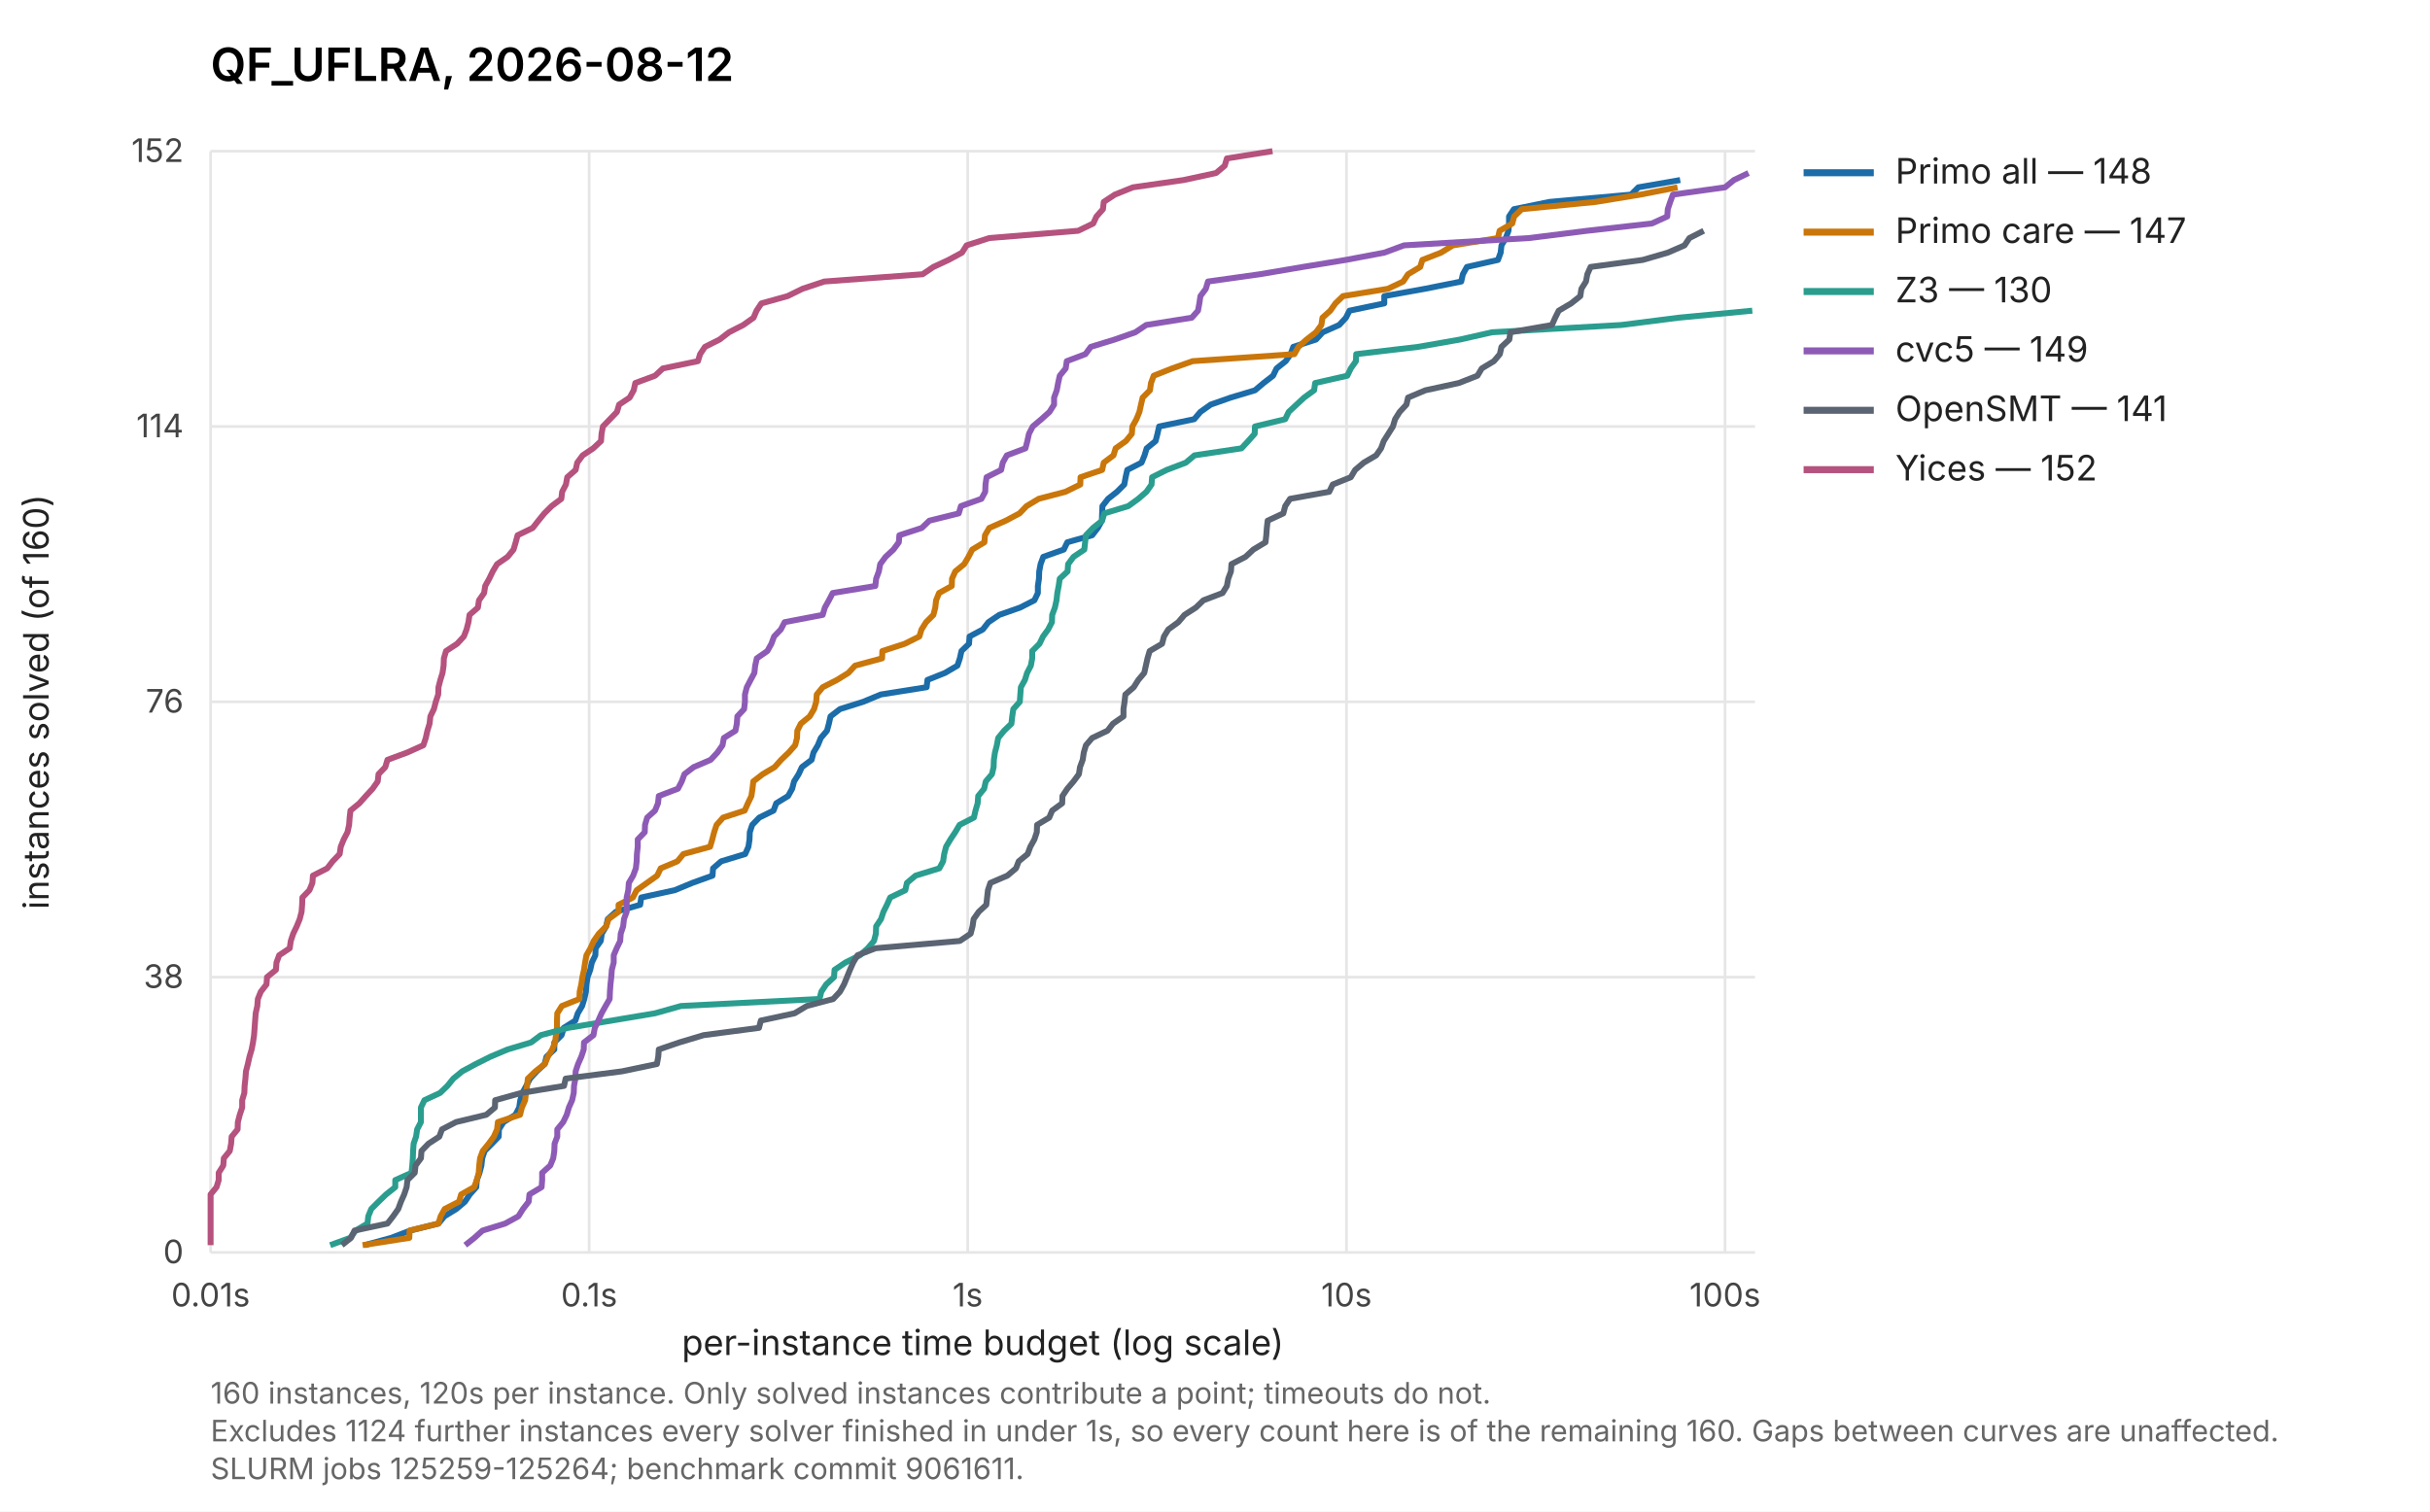
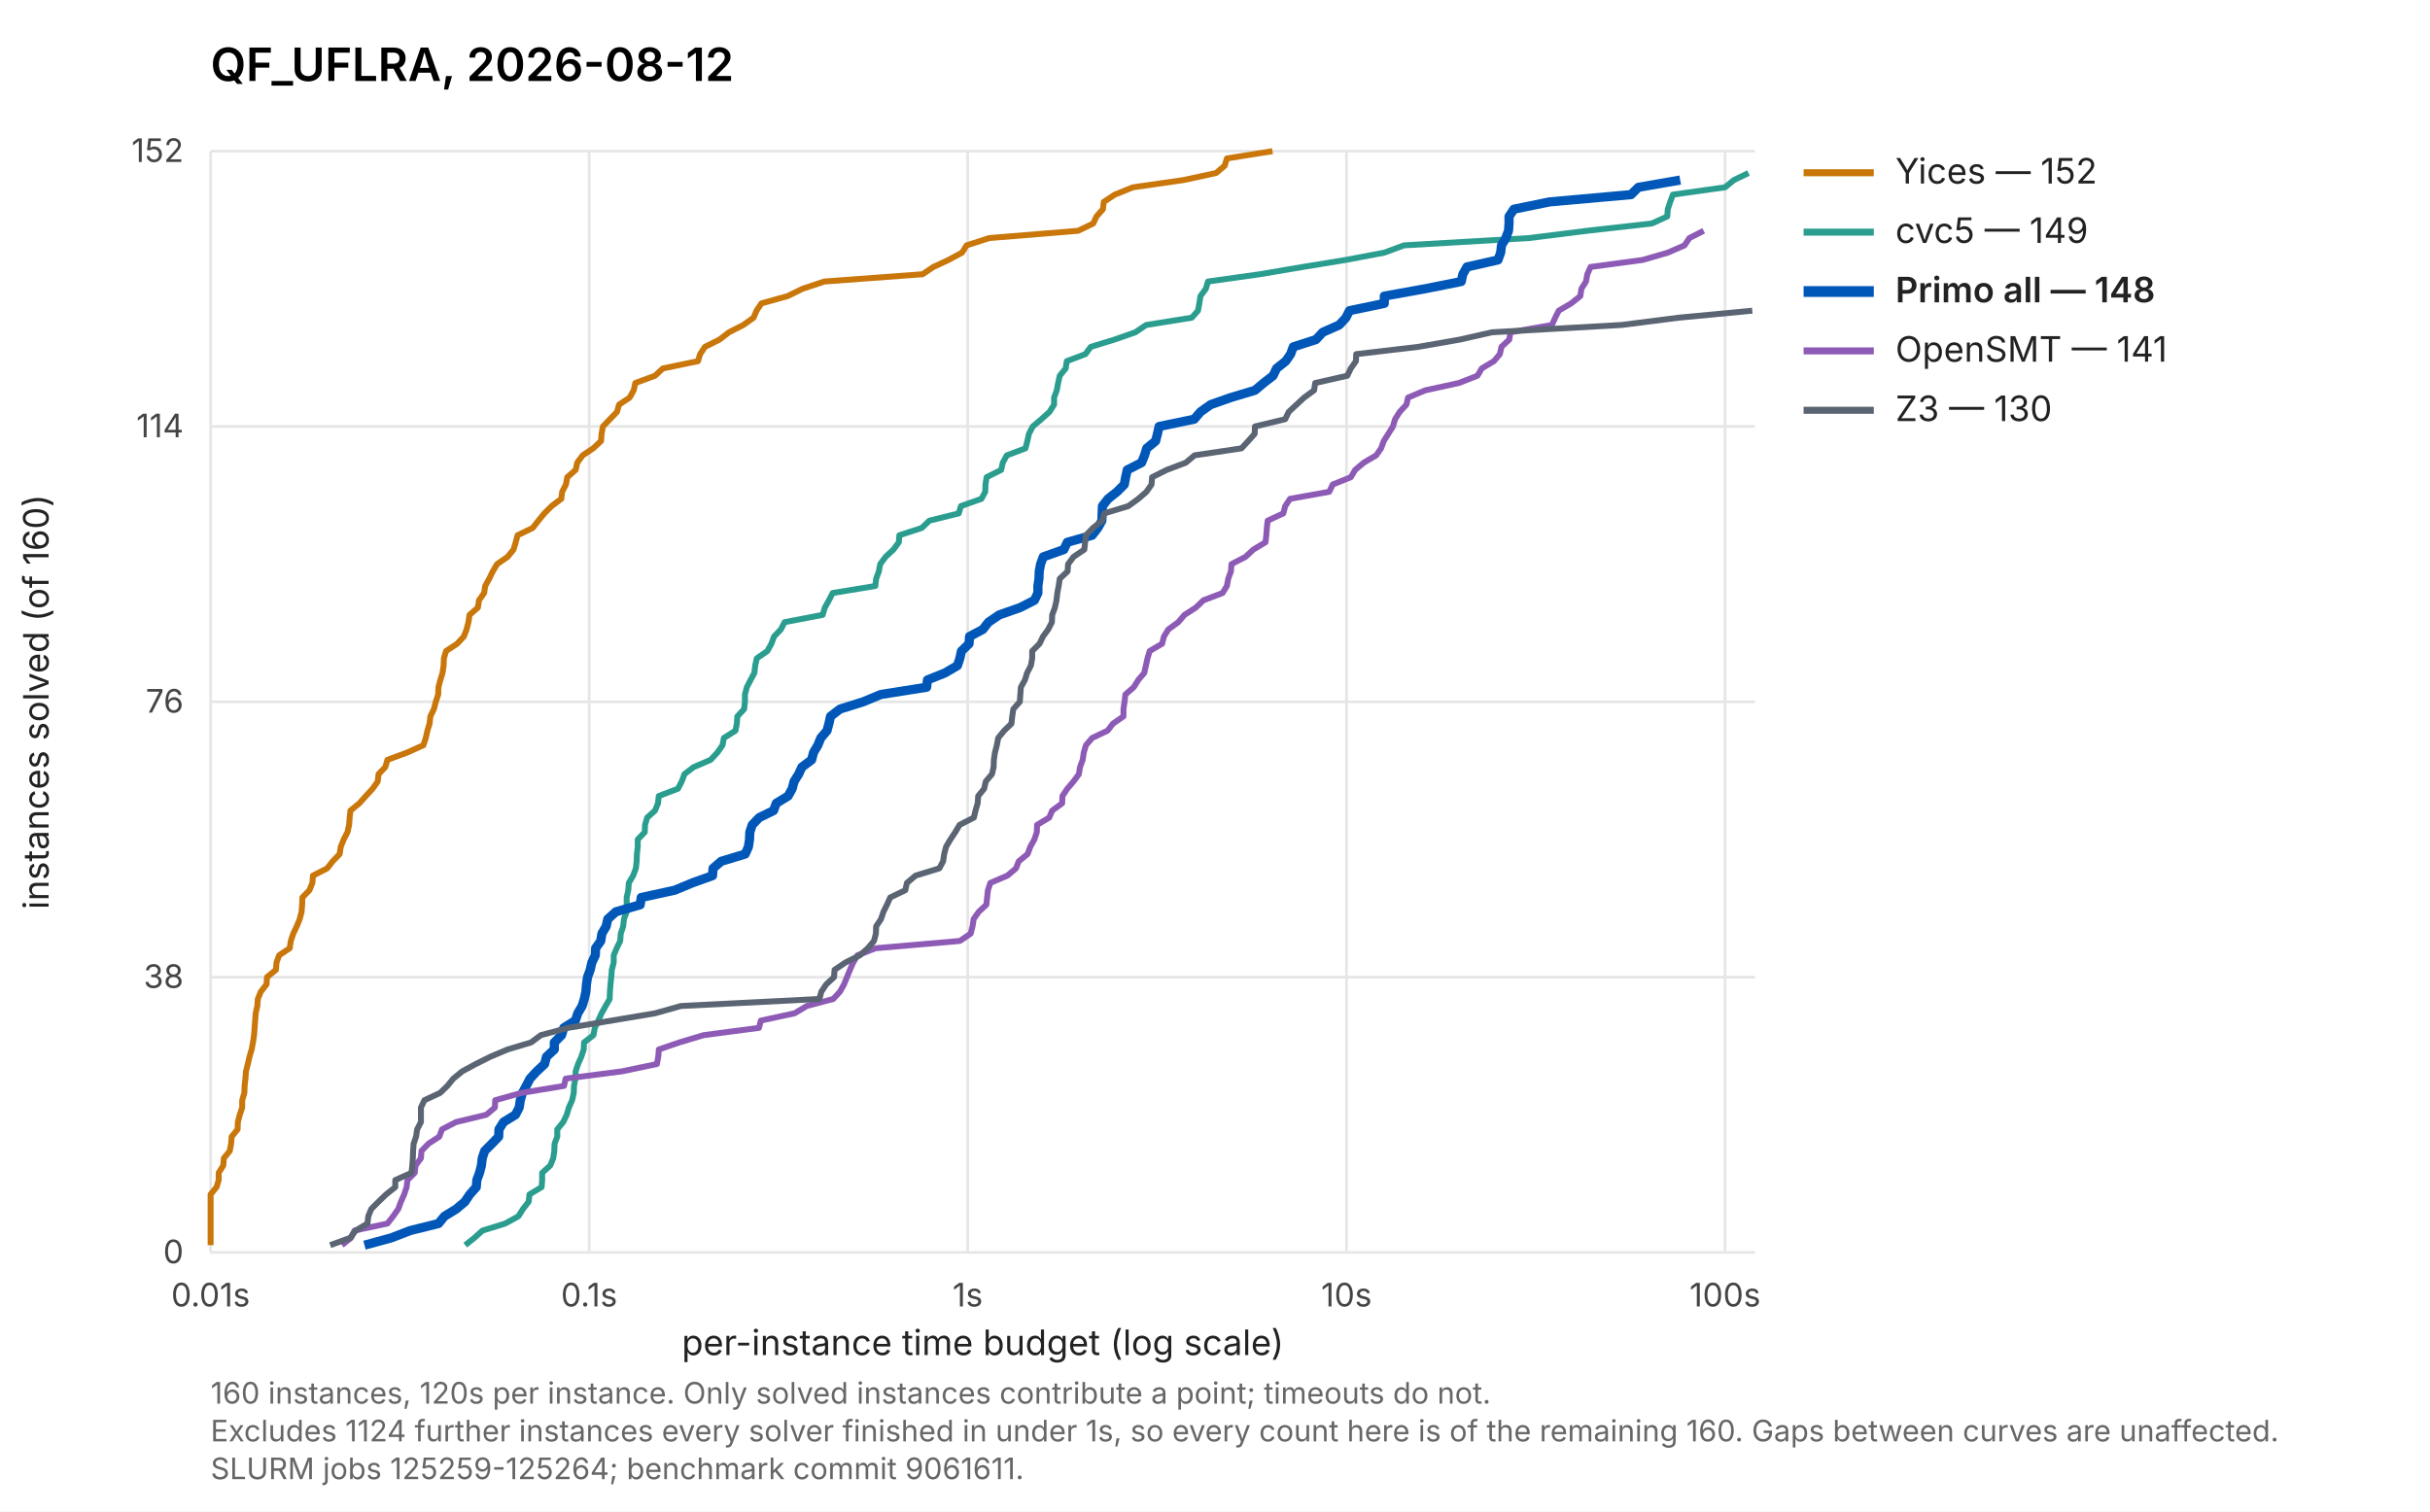
<svg xmlns="http://www.w3.org/2000/svg" width="900" height="560" viewBox="0 0 900 560" font-family="system-ui,-apple-system,sans-serif">
  <rect width="100%" height="100%" fill="#ffffff" />
  <text x="78" y="30" font-size="17" font-weight="600">QF_UFLRA, 2026-08-12</text>
  <line x1="78.0" y1="56" x2="78.0" y2="464" stroke="#e6e6e6" stroke-width="1" />
  <text x="78.0" y="484" font-size="12" text-anchor="middle" fill="#444">0.01s</text>
  <line x1="218.2" y1="56" x2="218.2" y2="464" stroke="#e6e6e6" stroke-width="1" />
  <text x="218.2" y="484" font-size="12" text-anchor="middle" fill="#444">0.1s</text>
  <line x1="358.4" y1="56" x2="358.4" y2="464" stroke="#e6e6e6" stroke-width="1" />
  <text x="358.4" y="484" font-size="12" text-anchor="middle" fill="#444">1s</text>
  <line x1="498.7" y1="56" x2="498.7" y2="464" stroke="#e6e6e6" stroke-width="1" />
  <text x="498.7" y="484" font-size="12" text-anchor="middle" fill="#444">10s</text>
  <line x1="638.9" y1="56" x2="638.9" y2="464" stroke="#e6e6e6" stroke-width="1" />
  <text x="638.9" y="484" font-size="12" text-anchor="middle" fill="#444">100s</text>
  <line x1="78" y1="464.0" x2="650" y2="464.0" stroke="#e6e6e6" stroke-width="1" />
  <text x="68" y="468.0" font-size="12" text-anchor="end" fill="#444">0</text>
  <line x1="78" y1="362.0" x2="650" y2="362.0" stroke="#e6e6e6" stroke-width="1" />
  <text x="68" y="366.0" font-size="12" text-anchor="end" fill="#444">38</text>
  <line x1="78" y1="260.0" x2="650" y2="260.0" stroke="#e6e6e6" stroke-width="1" />
  <text x="68" y="264.0" font-size="12" text-anchor="end" fill="#444">76</text>
  <line x1="78" y1="158.0" x2="650" y2="158.0" stroke="#e6e6e6" stroke-width="1" />
  <text x="68" y="162.0" font-size="12" text-anchor="end" fill="#444">114</text>
  <line x1="78" y1="56.0" x2="650" y2="56.0" stroke="#e6e6e6" stroke-width="1" />
  <text x="68" y="60.0" font-size="12" text-anchor="end" fill="#444">152</text>
  <text x="364" y="502" font-size="13" text-anchor="middle" fill="#222">per-instance time budget (log scale)</text>
  <text x="18" y="260" font-size="13" fill="#222" transform="rotate(-90 18 260)" text-anchor="middle">instances solved (of 160)</text>
-   <polyline points="135.0,461.3 144.9,458.6 151.9,455.9 162.4,453.3 164.6,450.6 169.0,447.9 172.2,445.2 174.0,442.5 176.4,439.8 176.6,437.2 177.6,434.5 178.3,431.8 178.6,429.1 179.5,426.4 182.2,423.7 184.7,421.1 184.8,418.4 186.5,415.7 190.9,413.0 192.3,410.3 192.7,407.6 193.5,404.9 194.9,402.3 196.3,399.6 198.8,396.9 201.7,394.2 202.4,391.5 205.3,388.8 205.3,386.2 208.0,383.5 208.8,380.8 213.1,378.1 214.0,375.4 215.6,372.7 216.4,370.1 217.0,367.4 217.2,364.7 217.6,362.0 218.6,359.3 219.2,356.6 220.5,353.9 220.6,351.3 222.5,348.6 222.9,345.9 224.5,343.2 225.1,340.5 228.1,337.8 237.1,335.2 237.5,332.5 249.9,329.8 256.4,327.1 263.9,324.4 264.1,321.7 267.1,319.1 276.0,316.4 277.2,313.7 277.6,311.0 277.7,308.3 278.6,305.6 281.2,302.9 286.5,300.3 287.5,297.6 291.9,294.9 293.4,292.2 294.1,289.5 295.8,286.8 297.0,284.2 300.6,281.5 301.3,278.8 302.9,276.1 304.0,273.4 306.3,270.7 307.0,268.1 307.6,265.4 311.1,262.7 319.7,260.0 326.2,257.3 343.2,254.6 343.5,251.9 350.0,249.3 354.6,246.6 355.5,243.9 356.1,241.2 358.9,238.5 359.1,235.8 364.0,233.2 366.1,230.5 370.1,227.8 377.8,225.1 383.1,222.4 384.4,219.7 384.4,217.1 384.8,214.4 384.9,211.7 385.4,209.0 386.4,206.3 394.0,203.6 395.3,200.9 404.5,198.3 406.6,195.6 408.1,192.9 408.2,190.2 408.3,187.5 410.4,184.8 413.7,182.2 416.4,179.5 416.9,176.8 417.5,174.1 422.8,171.4 423.9,168.7 424.7,166.1 428.0,163.4 428.7,160.7 429.3,158.0 442.3,155.3 444.6,152.6 448.4,149.9 455.8,147.3 464.8,144.6 468.0,141.9 471.5,139.2 472.8,136.5 476.2,133.8 478.0,131.2 479.0,128.5 487.4,125.8 489.9,123.1 496.0,120.4 498.5,117.7 499.8,115.1 512.7,112.4 512.7,109.7 527.7,107.0 541.2,104.3 541.8,101.6 543.3,98.9 554.8,96.3 555.8,93.6 556.1,90.9 557.7,88.2 558.7,85.5 558.9,82.8 558.9,80.2 560.7,77.5 573.9,74.8 604.1,72.1 606.8,69.4 622.3,66.7" fill="none" stroke="#1b6ca8" stroke-width="2.2" stroke-linejoin="round" />
-   <line x1="668" y1="64" x2="694" y2="64" stroke="#1b6ca8" stroke-width="2.6" />
-   <text x="702" y="68" font-size="13" fill="#222">Primo all — 148</text>
-   <polyline points="134.3,461.3 151.6,458.6 151.7,455.9 162.4,453.3 163.2,450.6 164.7,447.9 170.0,445.2 170.8,442.5 175.6,439.8 176.6,437.2 177.3,434.5 177.5,431.8 177.8,429.1 178.8,426.4 181.0,423.7 182.9,421.1 184.1,418.4 184.4,415.7 192.6,413.0 193.3,410.3 194.5,407.6 194.8,404.9 195.2,402.3 195.5,399.6 198.3,396.9 201.8,394.2 202.9,391.5 204.5,388.8 205.6,386.2 205.9,383.5 206.3,380.8 206.3,378.1 206.4,375.4 208.1,372.7 214.6,370.1 214.7,367.4 215.3,364.7 215.7,362.0 216.3,359.3 216.7,356.6 217.2,353.9 218.7,351.3 219.9,348.6 221.8,345.9 224.5,343.2 225.4,340.5 229.1,337.8 229.1,335.2 234.4,332.5 235.8,329.8 239.6,327.1 243.4,324.4 244.7,321.7 250.9,319.1 253.1,316.4 263.0,313.7 263.8,311.0 264.5,308.3 265.4,305.6 267.8,302.9 275.8,300.3 277.0,297.6 278.3,294.9 278.7,292.2 279.0,289.5 282.5,286.8 286.9,284.2 289.3,281.5 292.1,278.8 294.5,276.1 295.2,273.4 295.3,270.7 296.6,268.1 299.9,265.4 301.5,262.7 302.3,260.0 302.5,257.3 304.7,254.6 310.0,251.9 314.2,249.3 316.7,246.6 326.7,243.9 326.8,241.2 335.1,238.5 340.5,235.8 341.3,233.2 343.0,230.5 345.7,227.8 346.4,225.1 346.7,222.4 347.8,219.7 352.5,217.1 352.6,214.4 353.8,211.7 357.1,209.0 358.7,206.3 360.1,203.6 364.6,200.9 364.8,198.3 366.4,195.6 372.5,192.9 377.6,190.2 380.2,187.5 384.7,184.8 394.6,182.2 400.1,179.5 400.2,176.8 408.2,174.1 408.8,171.4 412.4,168.7 413.2,166.1 417.0,163.4 419.2,160.7 419.4,158.0 420.9,155.3 422.0,152.6 422.6,149.9 423.2,147.3 425.9,144.6 426.3,141.9 427.3,139.2 434.1,136.5 441.7,133.8 479.4,131.2 480.9,128.5 483.9,125.8 487.4,123.1 489.4,120.4 489.8,117.7 492.7,115.1 494.6,112.4 497.4,109.7 514.0,107.0 519.7,104.3 521.5,101.6 526.0,98.9 526.8,96.3 533.7,93.6 538.1,90.9 554.8,88.2 555.4,85.5 560.1,82.8 560.8,80.2 563.6,77.5 591.0,74.8 607.5,72.1 621.3,69.4" fill="none" stroke="#c9760a" stroke-width="2.2" stroke-linejoin="round" />
-   <line x1="668" y1="86" x2="694" y2="86" stroke="#c9760a" stroke-width="2.6" />
-   <text x="702" y="90" font-size="13" fill="#222">Primo care — 147</text>
-   <polyline points="122.3,461.3 129.7,458.6 131.7,455.9 136.1,453.3 136.4,450.6 137.5,447.9 140.2,445.2 143.0,442.5 146.4,439.8 146.4,437.2 152.4,434.5 152.7,431.8 152.9,429.1 153.0,426.4 153.2,423.7 154.1,421.1 154.5,418.4 155.9,415.7 155.9,413.0 155.9,410.3 157.2,407.6 163.0,404.9 165.7,402.3 167.9,399.6 171.2,396.9 176.2,394.2 181.6,391.5 188.0,388.8 196.7,386.2 200.3,383.5 210.4,380.8 226.5,378.1 242.6,375.4 252.2,372.7 303.5,370.1 304.2,367.4 306.0,364.7 308.9,362.0 309.1,359.3 313.1,356.6 318.5,353.9 321.4,351.3 323.7,348.6 324.4,345.9 324.5,343.2 326.3,340.5 327.2,337.8 328.5,335.2 329.7,332.5 335.3,329.8 335.9,327.1 339.1,324.4 347.9,321.7 349.3,319.1 349.7,316.4 350.4,313.7 352.0,311.0 353.8,308.3 355.4,305.6 360.7,302.9 361.3,300.3 362.1,297.6 362.3,294.9 364.5,292.2 365.1,289.5 367.4,286.8 368.0,284.2 368.1,281.5 368.5,278.8 369.2,276.1 369.7,273.4 371.9,270.7 374.6,268.1 374.9,265.4 375.3,262.7 377.7,260.0 377.9,257.3 378.1,254.6 379.6,251.9 380.4,249.3 381.8,246.6 382.3,243.9 382.3,241.2 385.0,238.5 386.3,235.8 388.2,233.2 389.6,230.5 389.7,227.8 390.7,225.1 391.3,222.4 391.6,219.7 392.1,217.1 392.5,214.4 395.4,211.7 395.6,209.0 397.6,206.3 401.6,203.6 401.9,200.9 402.2,198.3 404.8,195.6 408.2,192.9 409.0,190.2 417.9,187.5 421.6,184.8 424.6,182.2 426.5,179.5 426.7,176.8 432.1,174.1 439.2,171.4 442.4,168.7 459.8,166.1 462.3,163.4 464.7,160.7 464.8,158.0 476.0,155.3 477.3,152.6 480.2,149.9 483.0,147.3 486.7,144.6 487.1,141.9 499.0,139.2 500.3,136.5 502.2,133.8 502.3,131.2 525.3,128.5 540.7,125.8 552.6,123.1 600.5,120.4 621.7,117.7 649.0,115.1" fill="none" stroke="#2a9d8f" stroke-width="2.2" stroke-linejoin="round" />
-   <line x1="668" y1="108" x2="694" y2="108" stroke="#2a9d8f" stroke-width="2.6" />
-   <text x="702" y="112" font-size="13" fill="#222">Z3 — 130</text>
-   <polyline points="172.3,461.3 175.7,458.6 178.7,455.9 187.1,453.3 192.0,450.6 193.7,447.9 195.8,445.2 196.1,442.5 200.6,439.8 200.8,437.2 200.8,434.5 203.8,431.8 204.9,429.1 205.3,426.4 205.4,423.7 206.4,421.1 206.4,418.4 208.6,415.7 209.9,413.0 210.7,410.3 211.9,407.6 212.5,404.9 212.6,402.3 213.1,399.6 213.2,396.9 214.1,394.2 215.3,391.5 216.2,388.8 216.3,386.2 219.8,383.5 220.3,380.8 221.6,378.1 222.8,375.4 224.3,372.7 225.8,370.1 225.9,367.4 226.1,364.7 226.4,362.0 226.6,359.3 227.3,356.6 227.3,353.9 228.4,351.3 229.7,348.6 229.9,345.9 230.8,343.2 231.1,340.5 232.1,337.8 232.1,335.2 232.1,332.5 232.7,329.8 232.9,327.1 234.5,324.4 235.5,321.7 235.8,319.1 235.9,316.4 236.2,313.7 236.2,311.0 238.8,308.3 238.9,305.6 239.7,302.9 242.6,300.3 243.7,297.6 244.0,294.9 251.1,292.2 252.5,289.5 253.5,286.8 256.9,284.2 263.2,281.5 265.7,278.8 267.6,276.1 268.1,273.4 272.4,270.7 272.9,268.1 273.1,265.4 275.6,262.7 275.9,260.0 275.9,257.3 276.6,254.6 278.0,251.9 279.4,249.3 279.7,246.6 280.3,243.9 284.2,241.2 285.7,238.5 286.7,235.8 289.2,233.2 290.6,230.5 304.7,227.8 305.5,225.1 307.0,222.4 308.4,219.7 324.2,217.1 324.5,214.4 325.5,211.7 326.0,209.0 328.0,206.3 330.9,203.6 332.9,200.9 333.1,198.3 341.4,195.6 344.2,192.9 355.1,190.2 355.9,187.5 363.5,184.8 364.9,182.2 365.0,179.5 365.4,176.8 370.8,174.1 371.4,171.4 372.9,168.7 379.8,166.1 380.5,163.4 381.1,160.7 382.5,158.0 385.7,155.3 388.7,152.6 390.4,149.9 390.4,147.3 391.4,144.6 391.9,141.9 392.5,139.2 394.7,136.5 395.1,133.8 402.0,131.2 404.0,128.5 412.8,125.8 420.5,123.1 424.5,120.4 441.4,117.7 443.7,115.1 444.2,112.4 444.6,109.7 446.6,107.0 447.4,104.3 466.6,101.6 482.5,98.9 498.4,96.3 512.7,93.6 520.0,90.9 566.3,88.2 587.8,85.5 611.8,82.8 617.5,80.2 617.7,77.5 618.6,74.8 619.6,72.1 638.9,69.4 642.2,66.7 647.6,64.1" fill="none" stroke="#8d5bb5" stroke-width="2.2" stroke-linejoin="round" />
+   <polyline points="78.0,461.3 78.0,458.6 78.0,455.9 78.0,453.3 78.0,450.6 78.0,447.9 78.0,445.2 78.0,442.5 80.2,439.8 81.0,437.2 81.0,434.5 82.7,431.8 82.9,429.1 85.1,426.4 85.6,423.7 85.8,421.1 88.0,418.4 88.1,415.7 88.8,413.0 89.7,410.3 89.7,407.6 90.5,404.9 90.6,402.3 90.9,399.6 91.1,396.9 91.8,394.2 92.4,391.5 93.2,388.8 93.7,386.2 94.1,383.5 94.3,380.8 94.5,378.1 94.7,375.4 95.3,372.7 95.5,370.1 96.6,367.4 98.7,364.7 98.9,362.0 102.2,359.3 102.4,356.6 103.4,353.9 107.3,351.3 107.7,348.6 108.6,345.9 109.9,343.2 111.0,340.5 111.7,337.8 111.9,335.2 112.0,332.5 114.6,329.8 115.7,327.1 115.9,324.4 121.2,321.7 123.2,319.1 125.8,316.4 126.2,313.7 127.3,311.0 128.7,308.3 129.3,305.6 129.5,302.9 129.8,300.3 133.1,297.6 135.5,294.9 138.0,292.2 139.9,289.5 140.2,286.8 142.7,284.2 143.5,281.5 150.8,278.8 156.8,276.1 157.7,273.4 158.3,270.7 159.1,268.1 159.4,265.4 160.7,262.7 161.4,260.0 162.3,257.3 162.4,254.6 163.1,251.9 163.9,249.3 164.3,246.6 164.4,243.9 165.2,241.2 169.3,238.5 171.8,235.8 172.8,233.2 173.5,230.5 173.9,227.8 177.0,225.1 177.4,222.4 179.3,219.7 179.7,217.1 181.2,214.4 182.5,211.7 184.1,209.0 188.0,206.3 190.2,203.6 191.0,200.9 191.7,198.3 197.3,195.6 199.4,192.9 201.6,190.2 204.3,187.5 207.9,184.8 208.2,182.2 209.6,179.5 210.1,176.8 213.2,174.1 213.8,171.4 215.8,168.7 219.7,166.1 222.6,163.4 222.8,160.7 223.3,158.0 225.9,155.3 228.5,152.6 229.3,149.9 233.2,147.3 234.7,144.6 235.3,141.9 242.6,139.2 245.5,136.5 258.5,133.8 259.3,131.2 261.1,128.5 266.5,125.8 270.0,123.1 275.3,120.4 279.1,117.7 280.2,115.1 282.0,112.4 291.7,109.7 297.2,107.0 305.3,104.3 341.7,101.6 345.7,98.9 351.3,96.3 356.3,93.6 358.0,90.9 366.4,88.2 399.3,85.5 404.9,82.8 406.1,80.2 408.5,77.5 408.8,74.8 412.9,72.1 419.6,69.4 438.4,66.7 450.4,64.1 453.6,61.4 454.4,58.7 471.3,56.0" fill="none" stroke="#c9760a" stroke-width="2.2" stroke-linejoin="round" />
+   <line x1="668" y1="64" x2="694" y2="64" stroke="#c9760a" stroke-width="2.6" />
+   <text x="702" y="68" font-size="13" fill="#222">Yices — 152</text>
+   <polyline points="172.3,461.3 175.7,458.6 178.7,455.9 187.1,453.3 192.0,450.6 193.7,447.9 195.8,445.2 196.1,442.5 200.6,439.8 200.8,437.2 200.8,434.5 203.8,431.8 204.9,429.1 205.3,426.4 205.4,423.7 206.4,421.1 206.4,418.4 208.6,415.7 209.9,413.0 210.7,410.3 211.9,407.6 212.5,404.9 212.6,402.3 213.1,399.6 213.2,396.9 214.1,394.2 215.3,391.5 216.2,388.8 216.3,386.2 219.8,383.5 220.3,380.8 221.6,378.1 222.8,375.4 224.3,372.7 225.8,370.1 225.9,367.4 226.1,364.7 226.4,362.0 226.6,359.3 227.3,356.6 227.3,353.9 228.4,351.3 229.7,348.6 229.9,345.9 230.8,343.2 231.1,340.5 232.1,337.8 232.1,335.2 232.1,332.5 232.7,329.8 232.9,327.1 234.5,324.4 235.5,321.7 235.8,319.1 235.9,316.4 236.2,313.7 236.2,311.0 238.8,308.3 238.9,305.6 239.7,302.9 242.6,300.3 243.7,297.6 244.0,294.9 251.1,292.2 252.5,289.5 253.5,286.8 256.9,284.2 263.2,281.5 265.7,278.8 267.6,276.1 268.1,273.4 272.4,270.7 272.9,268.1 273.1,265.4 275.6,262.7 275.9,260.0 275.9,257.3 276.6,254.6 278.0,251.9 279.4,249.3 279.7,246.6 280.3,243.9 284.2,241.2 285.7,238.5 286.7,235.8 289.2,233.2 290.6,230.5 304.7,227.8 305.5,225.1 307.0,222.4 308.4,219.7 324.2,217.1 324.5,214.4 325.5,211.7 326.0,209.0 328.0,206.3 330.9,203.6 332.9,200.9 333.1,198.3 341.4,195.6 344.2,192.9 355.1,190.2 355.9,187.5 363.5,184.8 364.9,182.2 365.0,179.5 365.4,176.8 370.8,174.1 371.4,171.4 372.9,168.7 379.8,166.1 380.5,163.4 381.1,160.7 382.5,158.0 385.7,155.3 388.7,152.6 390.4,149.9 390.4,147.3 391.4,144.6 391.9,141.9 392.5,139.2 394.7,136.5 395.1,133.8 402.0,131.2 404.0,128.5 412.8,125.8 420.5,123.1 424.5,120.4 441.4,117.7 443.7,115.1 444.2,112.4 444.6,109.7 446.6,107.0 447.4,104.3 466.6,101.6 482.5,98.9 498.4,96.3 512.7,93.6 520.0,90.9 566.3,88.2 587.8,85.5 611.8,82.8 617.5,80.2 617.7,77.5 618.6,74.8 619.6,72.1 638.9,69.4 642.2,66.7 647.6,64.1" fill="none" stroke="#2a9d8f" stroke-width="2.2" stroke-linejoin="round" />
+   <line x1="668" y1="86" x2="694" y2="86" stroke="#2a9d8f" stroke-width="2.6" />
+   <text x="702" y="90" font-size="13" fill="#222">cvc5 — 149</text>
+   <polyline points="135.0,461.3 144.9,458.6 151.9,455.9 162.4,453.3 164.6,450.6 169.0,447.9 172.2,445.2 174.0,442.5 176.4,439.8 176.6,437.2 177.6,434.5 178.3,431.8 178.6,429.1 179.5,426.4 182.2,423.7 184.7,421.1 184.8,418.4 186.5,415.7 190.9,413.0 192.3,410.3 192.7,407.6 193.5,404.9 194.9,402.3 196.3,399.6 198.8,396.9 201.7,394.2 202.4,391.5 205.3,388.8 205.3,386.2 208.0,383.5 208.8,380.8 213.1,378.1 214.0,375.4 215.6,372.7 216.4,370.1 217.0,367.4 217.2,364.7 217.6,362.0 218.6,359.3 219.2,356.6 220.5,353.9 220.6,351.3 222.5,348.6 222.9,345.9 224.5,343.2 225.1,340.5 228.1,337.8 237.1,335.2 237.5,332.5 249.9,329.8 256.4,327.1 263.9,324.4 264.1,321.7 267.1,319.1 276.0,316.4 277.2,313.7 277.6,311.0 277.7,308.3 278.6,305.6 281.2,302.9 286.5,300.3 287.5,297.6 291.9,294.9 293.4,292.2 294.1,289.5 295.8,286.8 297.0,284.2 300.6,281.5 301.3,278.8 302.9,276.1 304.0,273.4 306.3,270.7 307.0,268.1 307.6,265.4 311.1,262.7 319.7,260.0 326.2,257.3 343.2,254.6 343.5,251.9 350.0,249.3 354.6,246.6 355.5,243.9 356.1,241.2 358.9,238.5 359.1,235.8 364.0,233.2 366.1,230.5 370.1,227.8 377.8,225.1 383.1,222.4 384.4,219.7 384.4,217.1 384.8,214.4 384.9,211.7 385.4,209.0 386.4,206.3 394.0,203.6 395.3,200.9 404.5,198.3 406.6,195.6 408.1,192.9 408.2,190.2 408.3,187.5 410.4,184.8 413.7,182.2 416.4,179.5 416.9,176.8 417.5,174.1 422.8,171.4 423.9,168.7 424.7,166.1 428.0,163.4 428.7,160.7 429.3,158.0 442.3,155.3 444.6,152.6 448.4,149.9 455.8,147.3 464.8,144.6 468.0,141.9 471.5,139.2 472.8,136.5 476.2,133.8 478.0,131.2 479.0,128.5 487.4,125.8 489.9,123.1 496.0,120.4 498.5,117.7 499.8,115.1 512.7,112.4 512.7,109.7 527.7,107.0 541.2,104.3 541.8,101.6 543.3,98.9 554.8,96.3 555.8,93.6 556.1,90.9 557.7,88.2 558.7,85.5 558.9,82.8 558.9,80.2 560.7,77.5 573.9,74.8 604.1,72.1 606.8,69.4 622.3,66.7" fill="none" stroke="#0057b8" stroke-width="3.4" stroke-linejoin="round" />
+   <line x1="668" y1="108" x2="694" y2="108" stroke="#0057b8" stroke-width="4.0" />
+   <text x="702" y="112" font-size="13" fill="#222" font-weight="600">Primo all — 148</text>
+   <polyline points="126.6,461.3 130.0,458.6 131.3,455.9 143.5,453.3 145.6,450.6 147.5,447.9 148.5,445.2 149.7,442.5 150.6,439.8 150.9,437.2 153.6,434.5 153.9,431.8 155.9,429.1 156.1,426.4 158.7,423.7 162.7,421.1 163.7,418.4 168.9,415.7 180.1,413.0 183.3,410.3 183.4,407.6 193.1,404.9 208.9,402.3 209.5,399.6 230.4,396.9 243.3,394.2 243.8,391.5 244.0,388.8 251.6,386.2 260.6,383.5 281.1,380.8 281.8,378.1 294.3,375.4 298.8,372.7 308.6,370.1 311.1,367.4 312.6,364.7 313.7,362.0 314.8,359.3 316.0,356.6 317.6,353.9 324.3,351.3 355.5,348.6 359.5,345.9 360.2,343.2 360.6,340.5 362.5,337.8 365.3,335.2 365.6,332.5 365.9,329.8 366.8,327.1 373.1,324.4 376.3,321.7 377.3,319.1 380.6,316.4 381.6,313.7 383.1,311.0 384.0,308.3 384.1,305.6 388.6,302.9 389.7,300.3 393.4,297.6 393.5,294.9 395.3,292.2 397.6,289.5 399.6,286.8 400.0,284.2 401.0,281.5 401.4,278.8 402.2,276.1 404.5,273.4 410.2,270.7 412.2,268.1 416.1,265.4 416.1,262.7 416.5,260.0 416.8,257.3 419.9,254.6 421.6,251.9 423.8,249.3 424.4,246.6 425.0,243.9 425.8,241.2 430.4,238.5 431.1,235.8 432.7,233.2 436.4,230.5 438.7,227.8 442.9,225.1 445.7,222.4 452.8,219.7 454.4,217.1 454.9,214.4 455.9,211.7 456.1,209.0 461.3,206.3 464.2,203.6 468.7,200.9 469.0,198.3 469.2,195.6 469.5,192.9 475.3,190.2 476.0,187.5 477.8,184.8 492.3,182.2 493.6,179.5 500.3,176.8 501.9,174.1 505.1,171.4 509.7,168.7 511.5,166.1 512.5,163.4 514.2,160.7 515.9,158.0 516.7,155.3 518.4,152.6 520.9,149.9 521.5,147.3 527.9,144.6 540.3,141.9 547.2,139.2 548.8,136.5 553.3,133.8 555.5,131.2 556.1,128.5 559.0,125.8 559.4,123.1 574.8,120.4 576.0,117.7 577.3,115.1 581.9,112.4 585.3,109.7 585.7,107.0 587.4,104.3 587.9,101.6 589.1,98.9 608.4,96.3 617.7,93.6 623.9,90.9 625.7,88.2 631.0,85.5" fill="none" stroke="#8d5bb5" stroke-width="2.2" stroke-linejoin="round" />
  <line x1="668" y1="130" x2="694" y2="130" stroke="#8d5bb5" stroke-width="2.6" />
-   <text x="702" y="134" font-size="13" fill="#222">cvc5 — 149</text>
-   <polyline points="126.6,461.3 130.0,458.6 131.3,455.9 143.5,453.3 145.6,450.6 147.5,447.9 148.5,445.2 149.7,442.5 150.6,439.8 150.9,437.2 153.6,434.5 153.9,431.8 155.9,429.1 156.1,426.4 158.7,423.7 162.7,421.1 163.7,418.4 168.9,415.7 180.1,413.0 183.3,410.3 183.4,407.6 193.1,404.9 208.9,402.3 209.5,399.6 230.4,396.9 243.3,394.2 243.8,391.5 244.0,388.8 251.6,386.2 260.6,383.5 281.1,380.8 281.8,378.1 294.3,375.4 298.8,372.7 308.6,370.1 311.1,367.4 312.6,364.7 313.7,362.0 314.8,359.3 316.0,356.6 317.6,353.9 324.3,351.3 355.5,348.6 359.5,345.9 360.2,343.2 360.6,340.5 362.5,337.8 365.3,335.2 365.6,332.5 365.9,329.8 366.8,327.1 373.1,324.4 376.3,321.7 377.3,319.1 380.6,316.4 381.6,313.7 383.1,311.0 384.0,308.3 384.1,305.6 388.6,302.9 389.7,300.3 393.4,297.6 393.5,294.9 395.3,292.2 397.6,289.5 399.6,286.8 400.0,284.2 401.0,281.5 401.4,278.8 402.2,276.1 404.5,273.4 410.2,270.7 412.2,268.1 416.1,265.4 416.1,262.7 416.5,260.0 416.8,257.3 419.9,254.6 421.6,251.9 423.8,249.3 424.4,246.6 425.0,243.9 425.8,241.2 430.4,238.5 431.1,235.8 432.7,233.2 436.4,230.5 438.7,227.8 442.9,225.1 445.7,222.4 452.8,219.7 454.4,217.1 454.9,214.4 455.9,211.7 456.1,209.0 461.3,206.3 464.2,203.6 468.7,200.9 469.0,198.3 469.2,195.6 469.5,192.9 475.3,190.2 476.0,187.5 477.8,184.8 492.3,182.2 493.6,179.5 500.3,176.8 501.9,174.1 505.1,171.4 509.7,168.7 511.5,166.1 512.5,163.4 514.2,160.7 515.9,158.0 516.7,155.3 518.4,152.6 520.9,149.9 521.5,147.3 527.9,144.6 540.3,141.9 547.2,139.2 548.8,136.5 553.3,133.8 555.5,131.2 556.1,128.5 559.0,125.8 559.4,123.1 574.8,120.4 576.0,117.7 577.3,115.1 581.9,112.4 585.3,109.7 585.7,107.0 587.4,104.3 587.9,101.6 589.1,98.9 608.4,96.3 617.7,93.6 623.9,90.9 625.7,88.2 631.0,85.5" fill="none" stroke="#5a6472" stroke-width="2.2" stroke-linejoin="round" />
+   <text x="702" y="134" font-size="13" fill="#222">OpenSMT — 141</text>
+   <polyline points="122.3,461.3 129.7,458.6 131.7,455.9 136.1,453.3 136.4,450.6 137.5,447.9 140.2,445.2 143.0,442.5 146.4,439.8 146.4,437.2 152.4,434.5 152.7,431.8 152.9,429.1 153.0,426.4 153.2,423.7 154.1,421.1 154.5,418.4 155.9,415.7 155.9,413.0 155.9,410.3 157.2,407.6 163.0,404.9 165.7,402.3 167.9,399.6 171.2,396.9 176.2,394.2 181.6,391.5 188.0,388.8 196.7,386.2 200.3,383.5 210.4,380.8 226.5,378.1 242.6,375.4 252.2,372.7 303.5,370.1 304.2,367.4 306.0,364.7 308.9,362.0 309.1,359.3 313.1,356.6 318.5,353.9 321.4,351.3 323.7,348.6 324.4,345.9 324.5,343.2 326.3,340.5 327.2,337.8 328.5,335.2 329.7,332.5 335.3,329.8 335.9,327.1 339.1,324.4 347.9,321.7 349.3,319.1 349.7,316.4 350.4,313.7 352.0,311.0 353.8,308.3 355.4,305.6 360.7,302.9 361.3,300.3 362.1,297.6 362.3,294.9 364.5,292.2 365.1,289.5 367.4,286.8 368.0,284.2 368.1,281.5 368.5,278.8 369.2,276.1 369.7,273.4 371.9,270.7 374.6,268.1 374.9,265.4 375.3,262.7 377.7,260.0 377.9,257.3 378.1,254.6 379.6,251.9 380.4,249.3 381.8,246.6 382.3,243.9 382.3,241.2 385.0,238.5 386.3,235.8 388.2,233.2 389.6,230.5 389.7,227.8 390.7,225.1 391.3,222.4 391.6,219.7 392.1,217.1 392.5,214.4 395.4,211.7 395.6,209.0 397.6,206.3 401.6,203.6 401.9,200.9 402.2,198.3 404.8,195.6 408.2,192.9 409.0,190.2 417.9,187.5 421.6,184.8 424.6,182.2 426.5,179.5 426.7,176.8 432.1,174.1 439.2,171.4 442.4,168.7 459.8,166.1 462.3,163.4 464.7,160.7 464.8,158.0 476.0,155.3 477.3,152.6 480.2,149.9 483.0,147.3 486.7,144.6 487.1,141.9 499.0,139.2 500.3,136.5 502.2,133.8 502.3,131.2 525.3,128.5 540.7,125.8 552.6,123.1 600.5,120.4 621.7,117.7 649.0,115.1" fill="none" stroke="#5a6472" stroke-width="2.2" stroke-linejoin="round" />
  <line x1="668" y1="152" x2="694" y2="152" stroke="#5a6472" stroke-width="2.6" />
-   <text x="702" y="156" font-size="13" fill="#222">OpenSMT — 141</text>
-   <polyline points="78.0,461.3 78.0,458.6 78.0,455.9 78.0,453.3 78.0,450.6 78.0,447.9 78.0,445.2 78.0,442.5 80.2,439.8 81.0,437.2 81.0,434.5 82.7,431.8 82.9,429.1 85.1,426.4 85.6,423.7 85.8,421.1 88.0,418.4 88.1,415.7 88.8,413.0 89.7,410.3 89.7,407.6 90.5,404.9 90.6,402.3 90.9,399.6 91.1,396.9 91.8,394.2 92.4,391.5 93.2,388.8 93.7,386.2 94.1,383.5 94.3,380.8 94.5,378.1 94.7,375.4 95.3,372.7 95.5,370.1 96.6,367.4 98.7,364.7 98.9,362.0 102.2,359.3 102.4,356.6 103.4,353.9 107.3,351.3 107.7,348.6 108.6,345.9 109.9,343.2 111.0,340.5 111.7,337.8 111.9,335.2 112.0,332.5 114.6,329.8 115.7,327.1 115.9,324.4 121.2,321.7 123.2,319.1 125.8,316.4 126.2,313.7 127.3,311.0 128.7,308.3 129.3,305.6 129.5,302.9 129.8,300.3 133.1,297.6 135.5,294.9 138.0,292.2 139.9,289.5 140.2,286.8 142.7,284.2 143.5,281.5 150.8,278.8 156.8,276.1 157.7,273.4 158.3,270.7 159.1,268.1 159.4,265.4 160.7,262.7 161.4,260.0 162.3,257.3 162.4,254.6 163.1,251.9 163.9,249.3 164.3,246.6 164.4,243.9 165.2,241.2 169.3,238.5 171.8,235.8 172.8,233.2 173.5,230.5 173.9,227.8 177.0,225.1 177.4,222.4 179.3,219.7 179.7,217.1 181.2,214.4 182.5,211.7 184.1,209.0 188.0,206.3 190.2,203.6 191.0,200.9 191.7,198.3 197.3,195.6 199.4,192.9 201.6,190.2 204.3,187.5 207.9,184.8 208.2,182.2 209.6,179.5 210.1,176.8 213.2,174.1 213.8,171.4 215.8,168.7 219.7,166.1 222.6,163.4 222.8,160.7 223.3,158.0 225.9,155.3 228.5,152.6 229.3,149.9 233.2,147.3 234.7,144.6 235.3,141.9 242.6,139.2 245.5,136.5 258.5,133.8 259.3,131.2 261.1,128.5 266.5,125.8 270.0,123.1 275.3,120.4 279.1,117.7 280.2,115.1 282.0,112.4 291.7,109.7 297.2,107.0 305.3,104.3 341.7,101.6 345.7,98.9 351.3,96.3 356.3,93.6 358.0,90.9 366.4,88.2 399.3,85.5 404.9,82.8 406.1,80.2 408.5,77.5 408.8,74.8 412.9,72.1 419.6,69.4 438.4,66.7 450.4,64.1 453.6,61.4 454.4,58.7 471.3,56.0" fill="none" stroke="#b5527d" stroke-width="2.2" stroke-linejoin="round" />
-   <line x1="668" y1="174" x2="694" y2="174" stroke="#b5527d" stroke-width="2.6" />
-   <text x="702" y="178" font-size="13" fill="#222">Yices — 152</text>
+   <text x="702" y="156" font-size="13" fill="#222">Z3 — 130</text>
  <text x="78" y="520" font-size="11" fill="#666">160 instances, 120s per instance. Only solved instances contribute a point; timeouts do not.</text>
  <text x="78" y="534" font-size="11" fill="#666">Excludes 1124 further instances every solver finished in under 1s, so every count here is of the remaining 160. Gaps between curves are unaffected.</text>
  <text x="78" y="548" font-size="11" fill="#666">SLURM jobs 125259-125264; benchmark commit 9061611.</text>
</svg>
